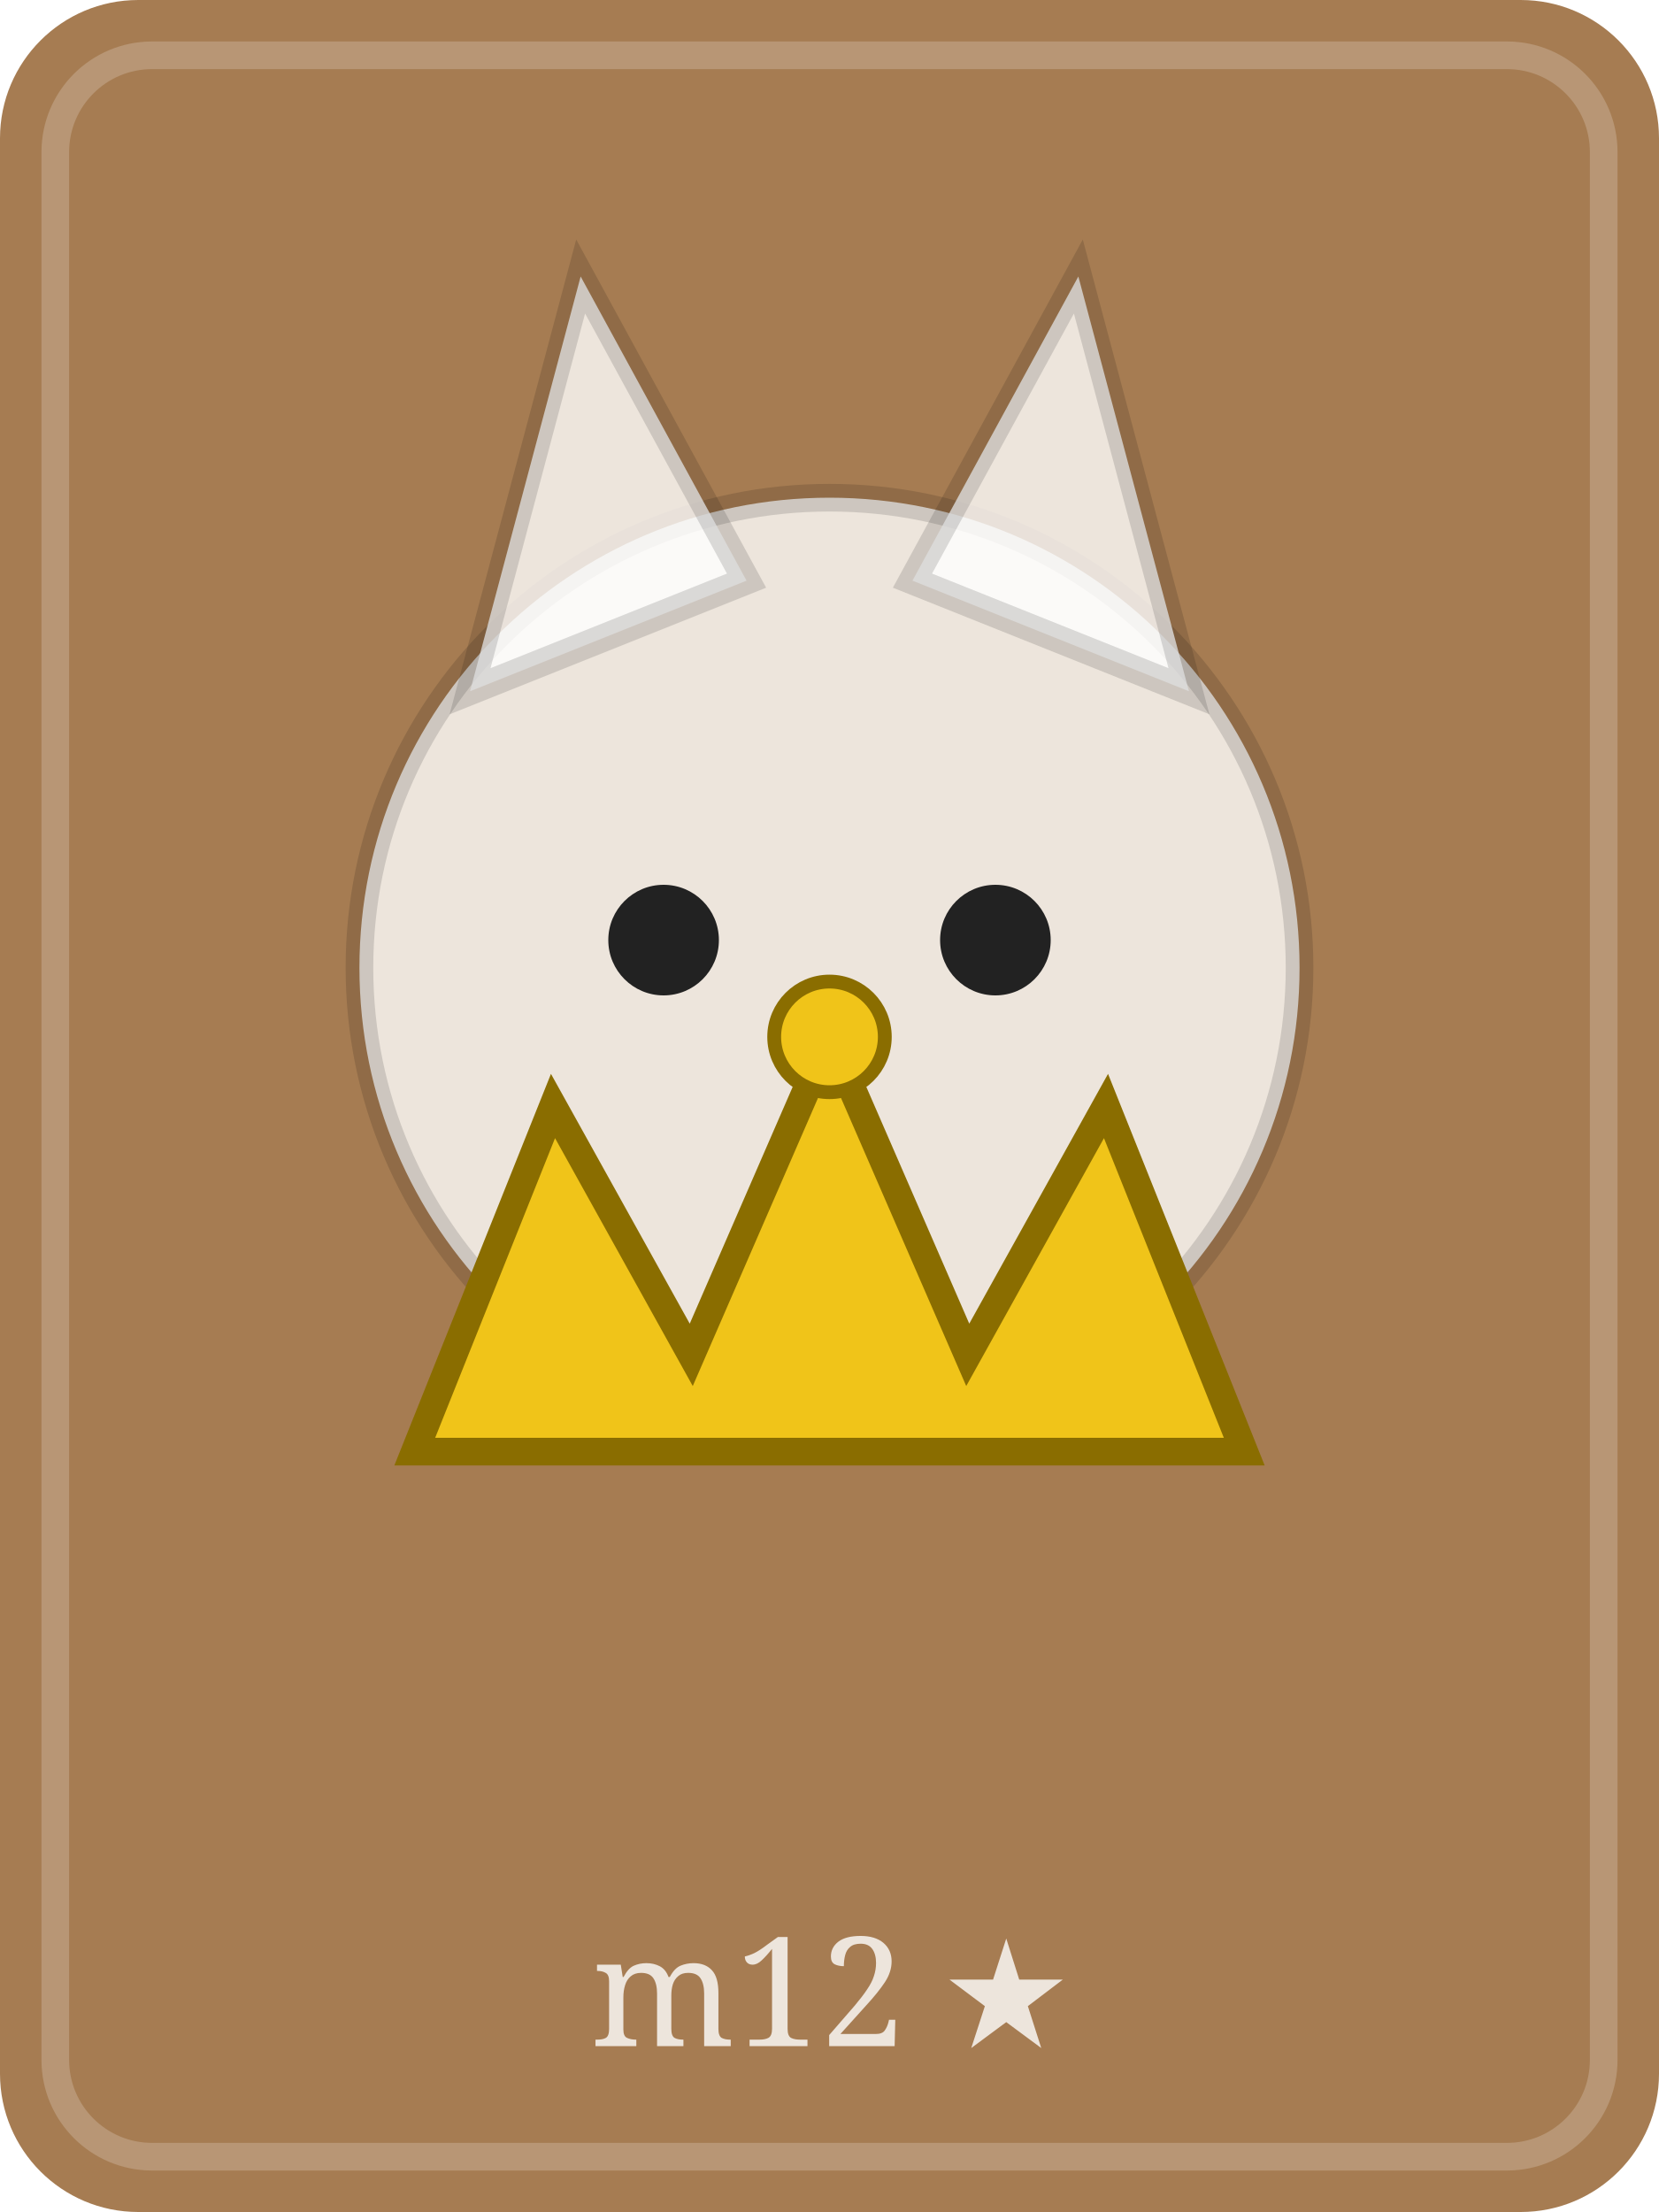
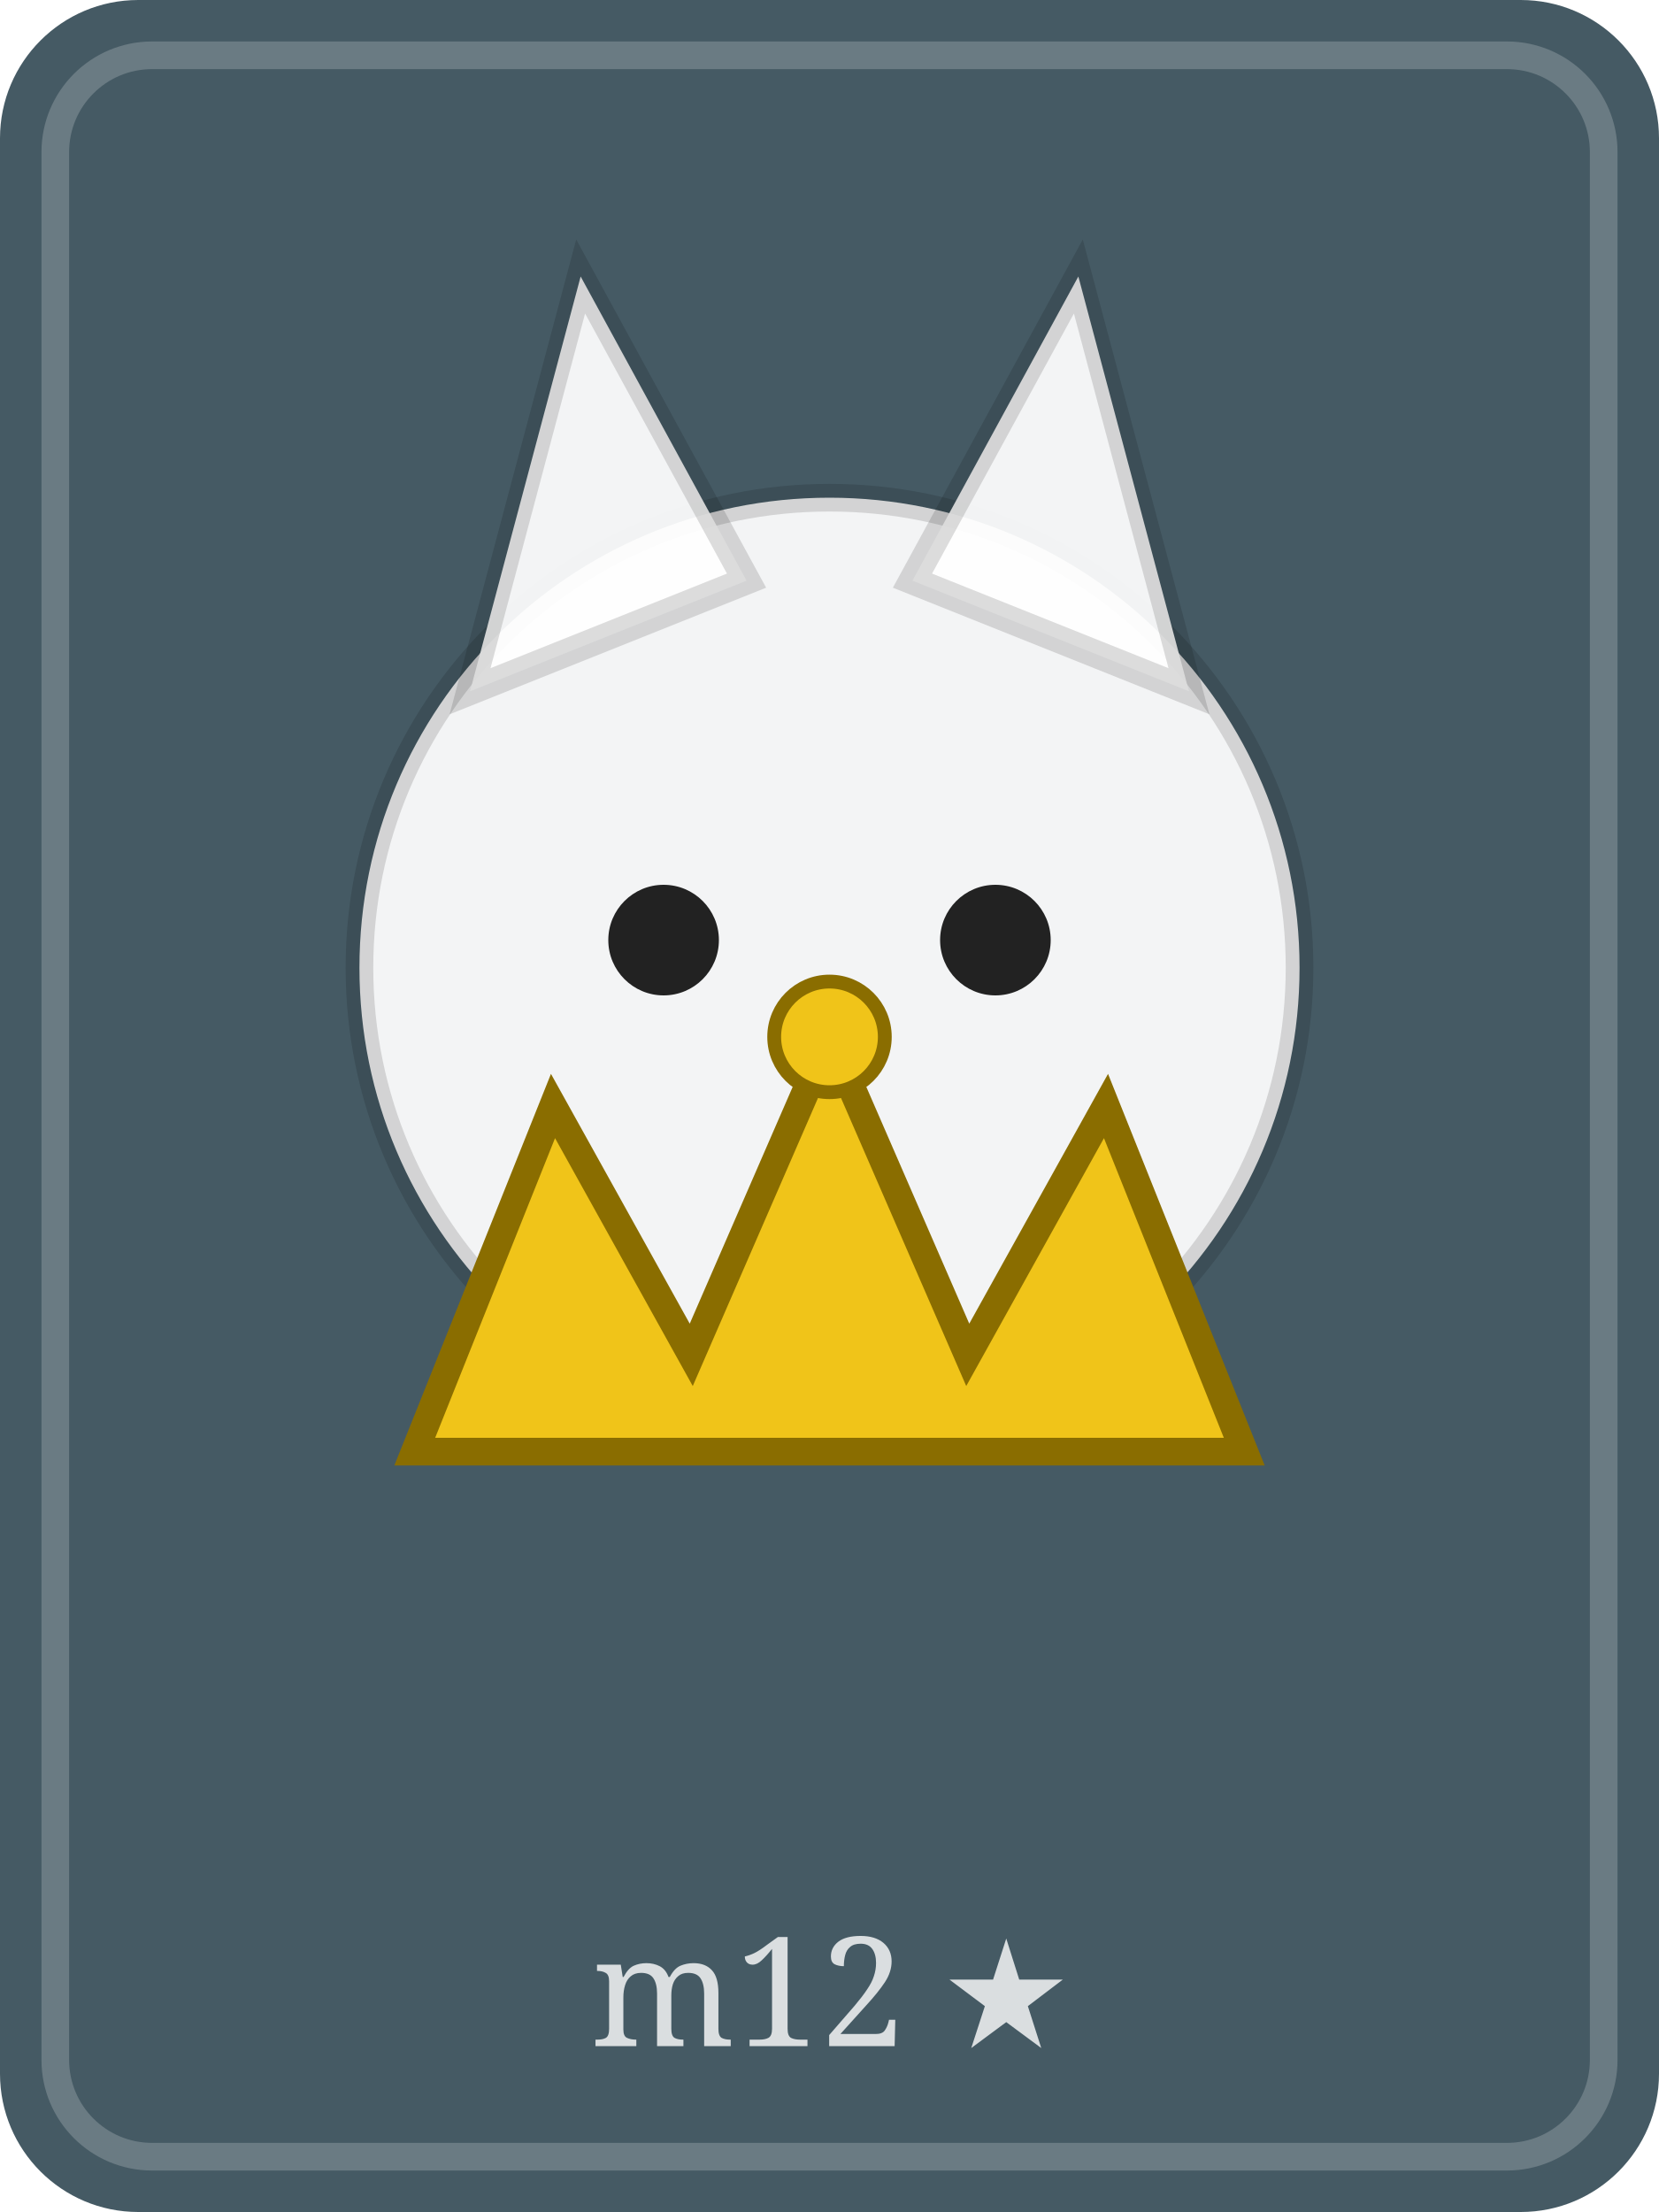
<svg xmlns="http://www.w3.org/2000/svg" viewBox="0 0 120 160">
-   <rect width="120" height="160" rx="10" fill="#a67c52" />
+   <rect width="120" height="160" rx="10" fill="#455a64" />
  <rect x="4" y="4" width="112" height="152" rx="7" fill="none" stroke="#ffffff33" stroke-width="2" />
-   <circle cx="60" cy="70" r="34" fill="#ffffffcc" stroke="#00000022" stroke-width="2" />
-   <polygon points="34,50 42,20 54,42" fill="#ffffffcc" stroke="#00000022" stroke-width="2" />
-   <polygon points="86,50 78,20 66,42" fill="#ffffffcc" stroke="#00000022" stroke-width="2" />
+   <circle cx="60" cy="70" r="34" fill="#ffffffee" stroke="#00000022" stroke-width="2" />
+   <polygon points="34,50 42,20 54,42" fill="#ffffffee" stroke="#00000022" stroke-width="2" />
+   <polygon points="86,50 78,20 66,42" fill="#ffffffee" stroke="#00000022" stroke-width="2" />
  <circle cx="48" cy="68" r="4" fill="#222" />
  <circle cx="72" cy="68" r="4" fill="#222" />
  <polygon points="60,78 55,84 65,84" fill="#e08a9a" />
  <polygon points="30,105 40,80 50,98 60,75 70,98 80,80 90,105" fill="#f0c419" stroke="#8a6d00" stroke-width="2" />
  <circle cx="60" cy="75" r="4" fill="#f0c419" stroke="#8a6d00" stroke-width="1" />
  <text x="60" y="148" font-family="Georgia,serif" font-size="11" fill="#ffffffcc" text-anchor="middle">m12 ★</text>
</svg>
